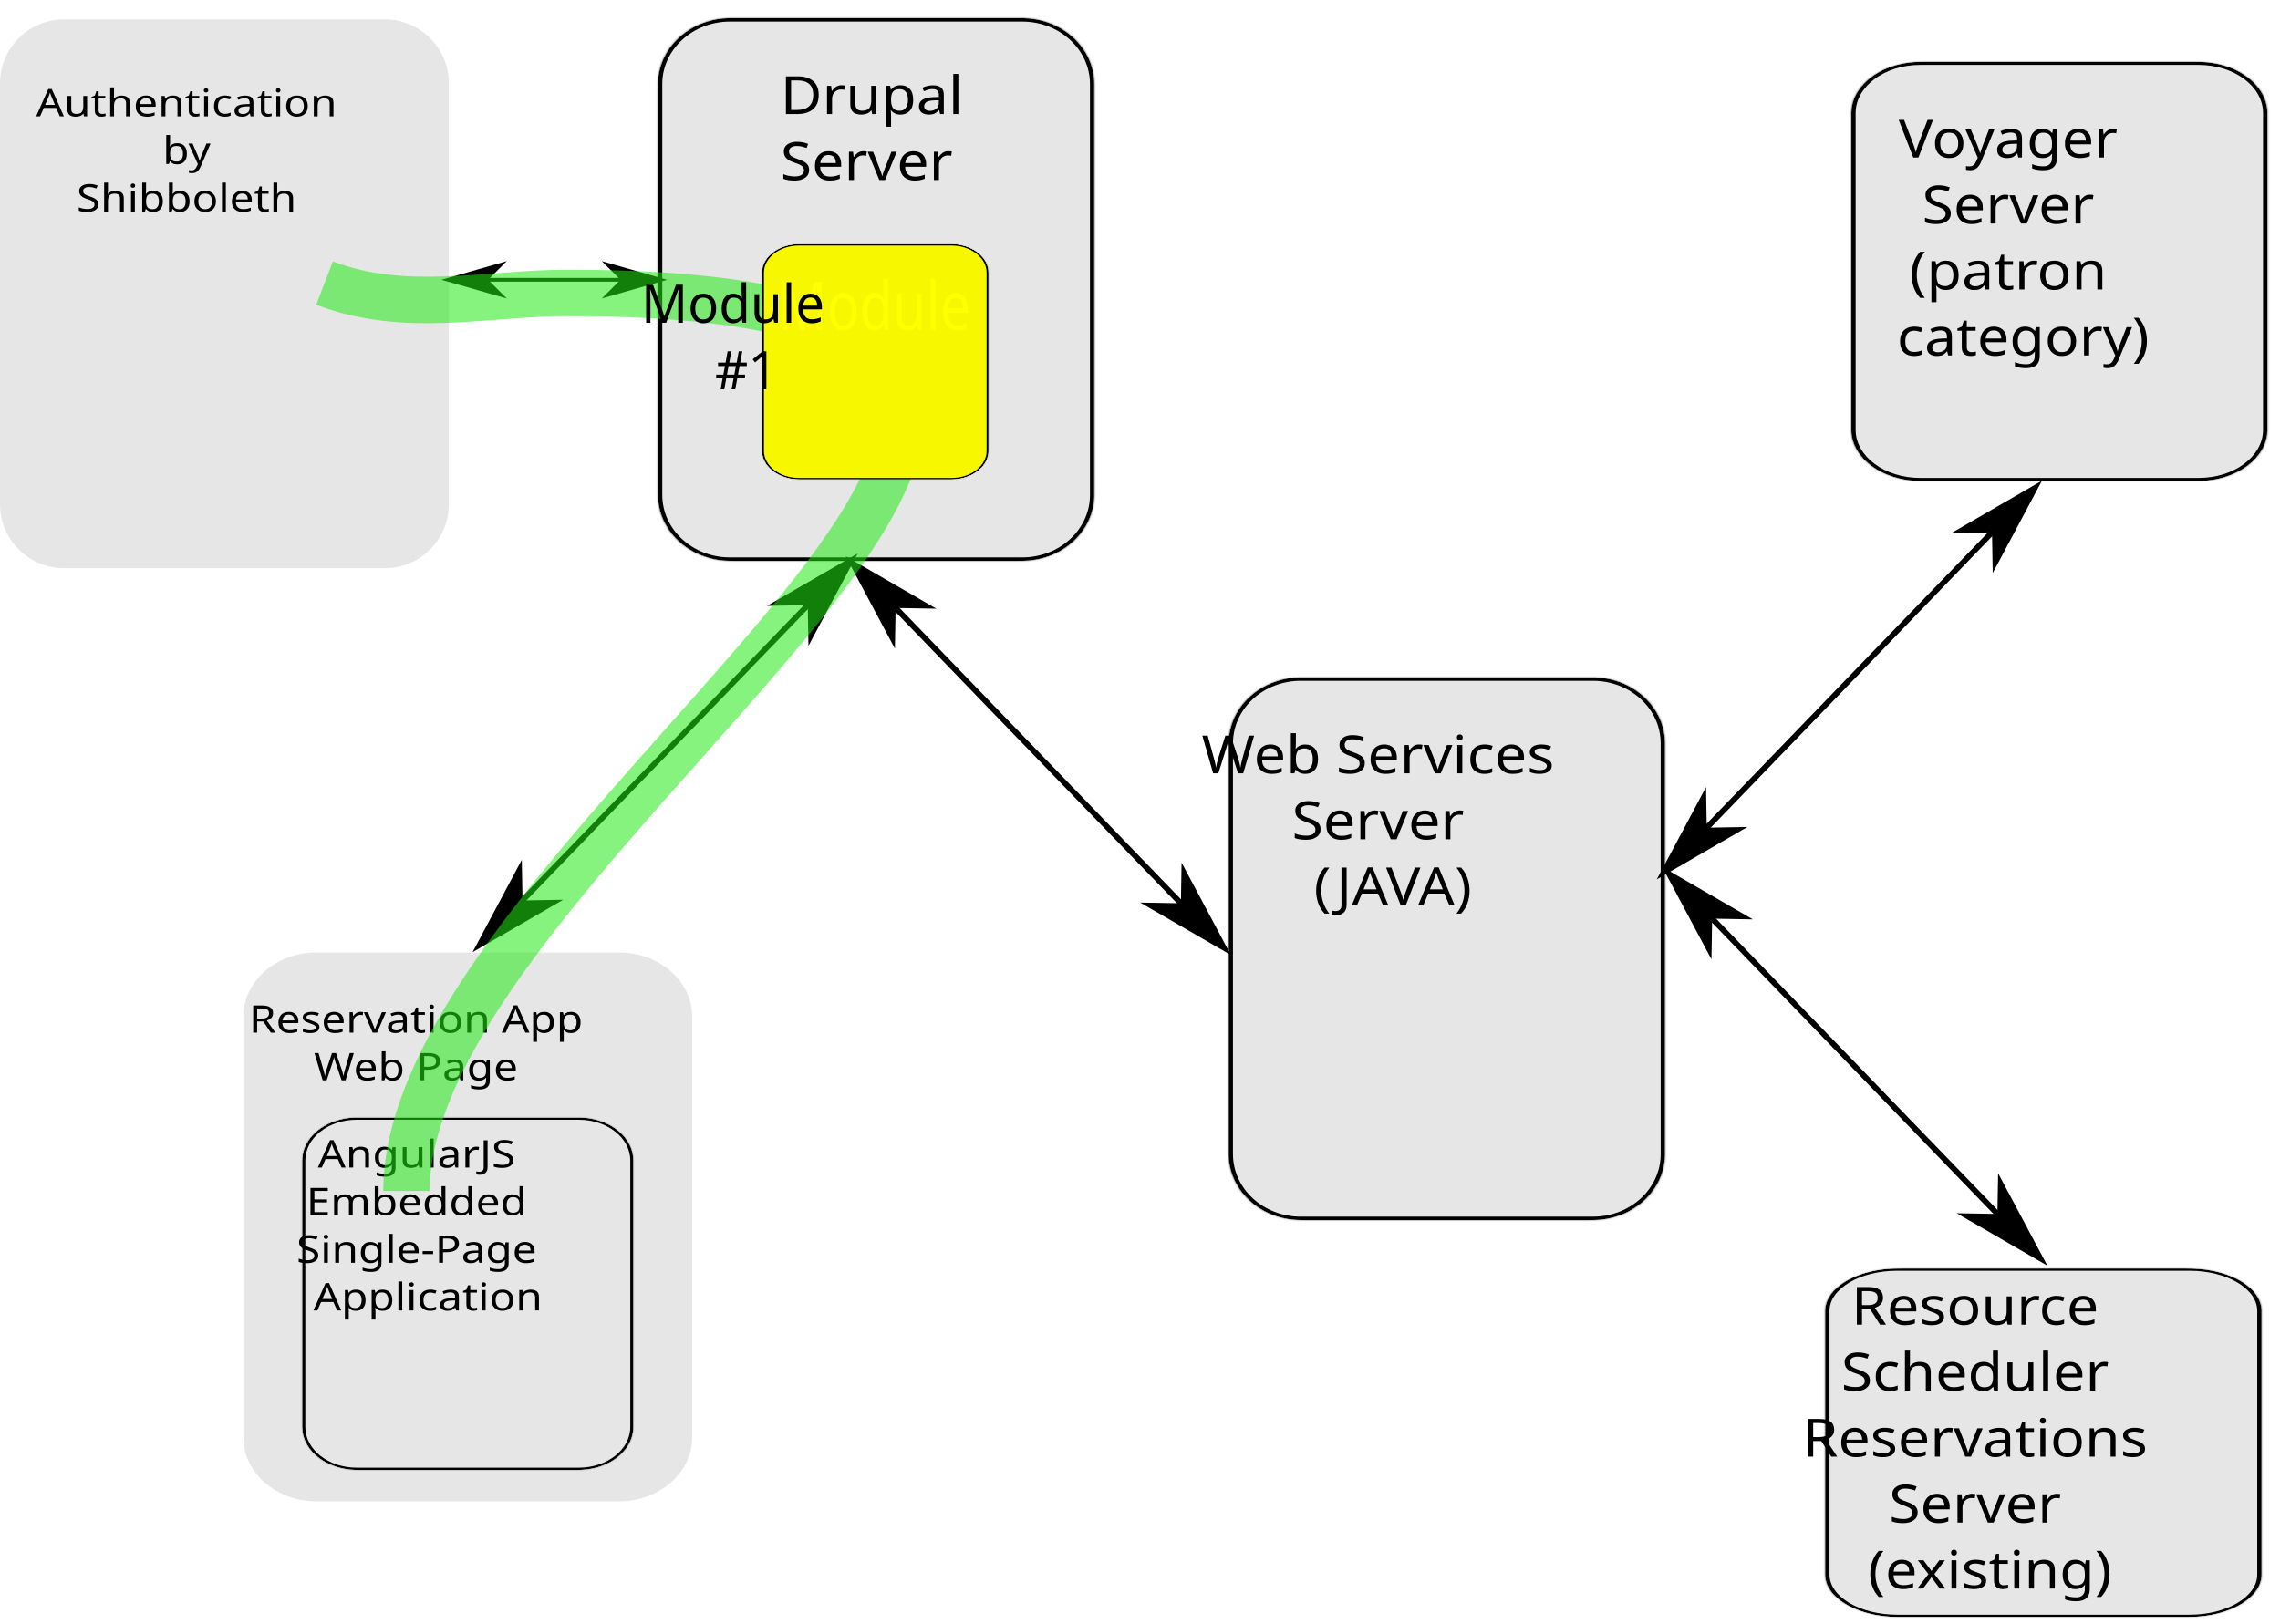
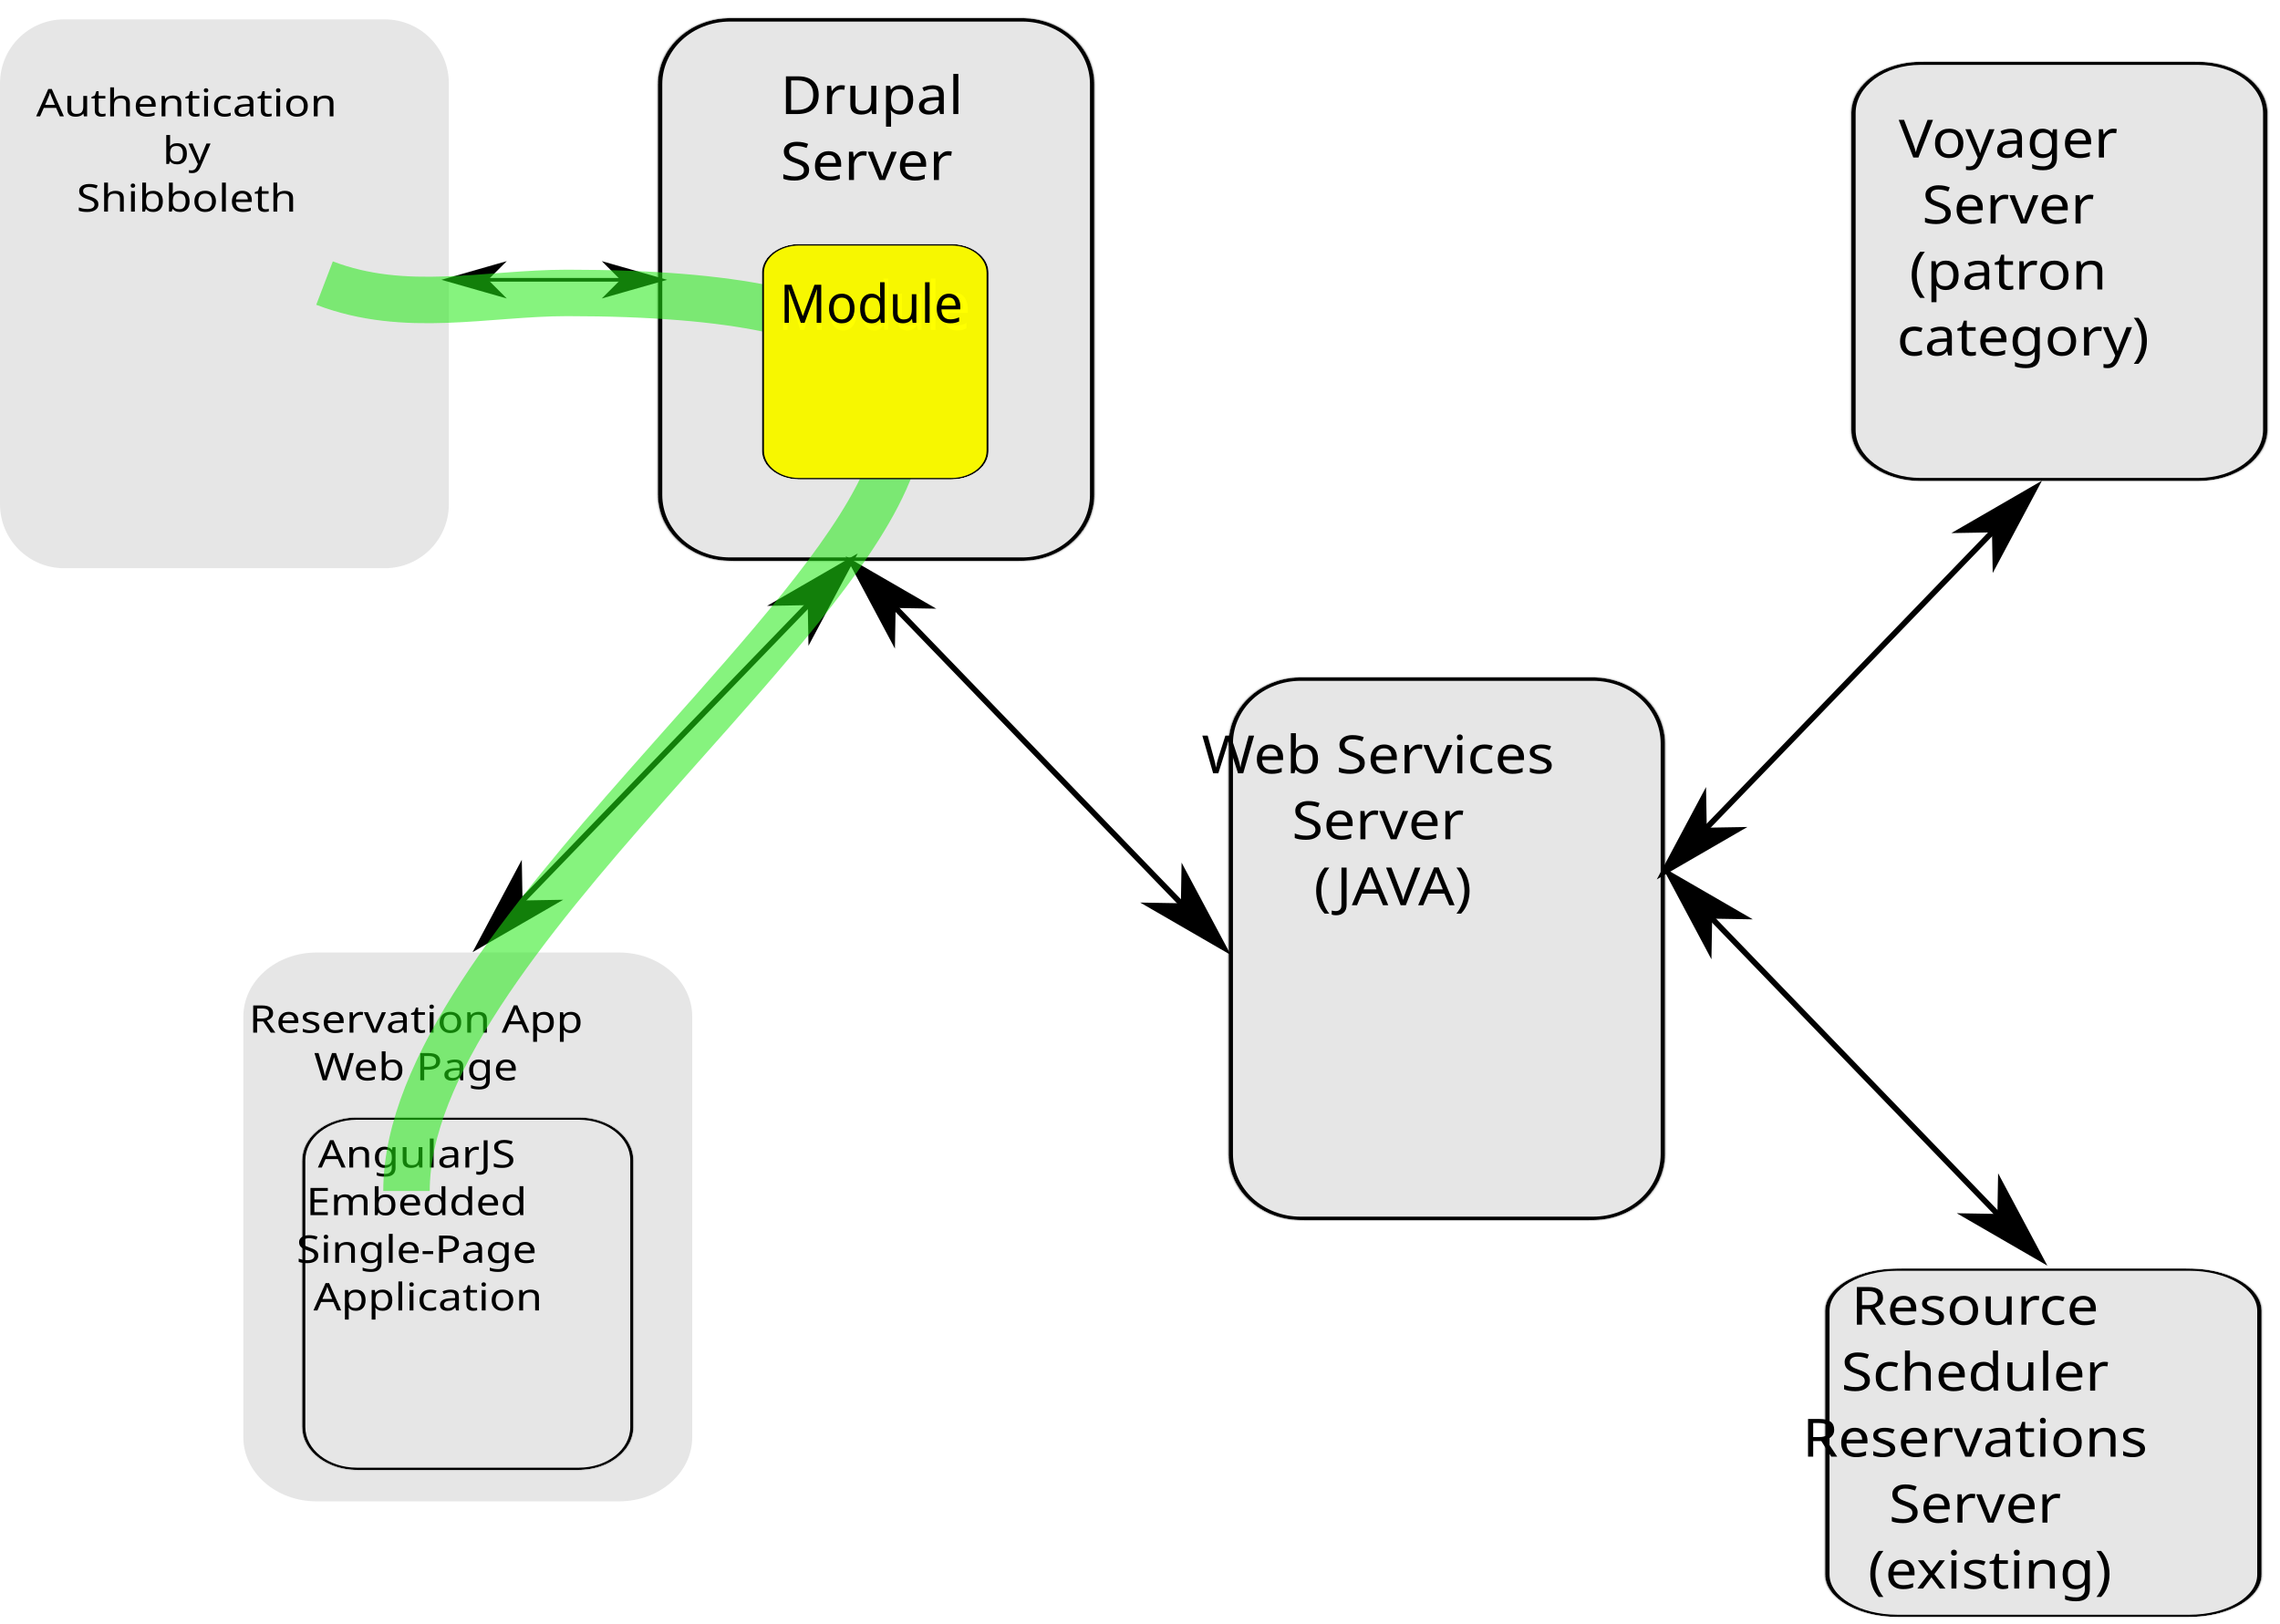
<svg xmlns="http://www.w3.org/2000/svg" width="695.512" height="495.371" id="svg2985" version="1.1">
  <defs id="defs2987">
    <marker orient="auto" refY="0" refX="0" id="Arrow1Sstart" style="overflow:visible">
      <path id="path4577" d="M 0,0 5,-5 -12.5,0 5,5 0,0 z" style="fill-rule:evenodd;stroke:#000000;stroke-width:1pt" transform="matrix(0.2,0,0,0.2,1.2,0)" />
    </marker>
    <marker orient="auto" refY="0" refX="0" id="Arrow1Lend" style="overflow:visible">
      <path id="path4568" d="M 0,0 5,-5 -12.5,0 5,5 0,0 z" style="fill-rule:evenodd;stroke:#000000;stroke-width:1pt" transform="matrix(-0.8,0,0,-0.8,-10,0)" />
    </marker>
    <marker orient="auto" refY="0" refX="0" id="Arrow1Lstart" style="overflow:visible">
      <path id="path3831" d="M 0,0 5,-5 -12.5,0 5,5 0,0 z" style="fill-rule:evenodd;stroke:#000000;stroke-width:1pt" transform="matrix(0.8,0,0,0.8,10,0)" />
    </marker>
    <filter id="filter3011" color-interpolation-filters="sRGB">
      <feGaussianBlur id="feGaussianBlur3013" stdDeviation="2" in="SourceAlpha" result="result0" />
      <feComposite id="feComposite3015" in2="result0" result="result3" operator="arithmetic" in="SourceGraphic" k2="1" k3="10" k1="0" k4="0" />
      <feComposite id="feComposite3017" in2="result3" operator="in" in="result3" result="result4" />
    </filter>
    <filter id="filter3825" color-interpolation-filters="sRGB">
      <feGaussianBlur id="feGaussianBlur3827" stdDeviation="2" in="SourceAlpha" result="result0" />
      <feComposite id="feComposite3829" in2="result0" result="result3" operator="arithmetic" in="SourceGraphic" k2="1" k3="10" k1="0" k4="0" />
      <feComposite id="feComposite3831" in2="result3" operator="in" in="result3" result="result4" />
    </filter>
    <filter id="filter3011-4" color-interpolation-filters="sRGB">
      <feGaussianBlur id="feGaussianBlur3013-8" stdDeviation="2" in="SourceAlpha" result="result0" />
      <feComposite k4="0" k1="0" id="feComposite3015-4" in2="result0" result="result3" operator="arithmetic" in="SourceGraphic" k2="1" k3="10" />
      <feComposite id="feComposite3017-7" in2="result3" operator="in" in="result3" result="result4" />
    </filter>
    <filter id="filter3825-1" color-interpolation-filters="sRGB">
      <feGaussianBlur id="feGaussianBlur3827-8" stdDeviation="2" in="SourceAlpha" result="result0" />
      <feComposite k4="0" k1="0" id="feComposite3829-5" in2="result0" result="result3" operator="arithmetic" in="SourceGraphic" k2="1" k3="10" />
      <feComposite id="feComposite3831-0" in2="result3" operator="in" in="result3" result="result4" />
    </filter>
    <filter id="filter3825-2" color-interpolation-filters="sRGB">
      <feGaussianBlur id="feGaussianBlur3827-0" stdDeviation="2" in="SourceAlpha" result="result0" />
      <feComposite k4="0" k1="0" id="feComposite3829-0" in2="result0" result="result3" operator="arithmetic" in="SourceGraphic" k2="1" k3="10" />
      <feComposite id="feComposite3831-00" in2="result3" operator="in" in="result3" result="result4" />
    </filter>
    <filter id="filter3825-4" color-interpolation-filters="sRGB">
      <feGaussianBlur id="feGaussianBlur3827-2" stdDeviation="2" in="SourceAlpha" result="result0" />
      <feComposite k4="0" k1="0" id="feComposite3829-9" in2="result0" result="result3" operator="arithmetic" in="SourceGraphic" k2="1" k3="10" />
      <feComposite id="feComposite3831-009" in2="result3" operator="in" in="result3" result="result4" />
    </filter>
    <marker orient="auto" refY="0" refX="0" id="Arrow1Lstart-3" style="overflow:visible">
      <path id="path3831-3" d="M 0,0 5,-5 -12.5,0 5,5 0,0 z" style="fill-rule:evenodd;stroke:#000000;stroke-width:1pt" transform="matrix(0.8,0,0,0.8,10,0)" />
    </marker>
    <marker orient="auto" refY="0" refX="0" id="Arrow1Lend-5" style="overflow:visible">
      <path id="path4568-0" d="M 0,0 5,-5 -12.5,0 5,5 0,0 z" style="fill-rule:evenodd;stroke:#000000;stroke-width:1pt" transform="matrix(-0.8,0,0,-0.8,-10,0)" />
    </marker>
    <marker orient="auto" refY="0" refX="0" id="Arrow1Lstart-4" style="overflow:visible">
      <path id="path3831-33" d="M 0,0 5,-5 -12.5,0 5,5 0,0 z" style="fill-rule:evenodd;stroke:#000000;stroke-width:1pt" transform="matrix(0.8,0,0,0.8,10,0)" />
    </marker>
    <marker orient="auto" refY="0" refX="0" id="Arrow1Lend-6" style="overflow:visible">
      <path id="path4568-5" d="M 0,0 5,-5 -12.5,0 5,5 0,0 z" style="fill-rule:evenodd;stroke:#000000;stroke-width:1pt" transform="matrix(-0.8,0,0,-0.8,-10,0)" />
    </marker>
    <marker orient="auto" refY="0" refX="0" id="Arrow1Lstart-8" style="overflow:visible">
      <path id="path3831-6" d="M 0,0 5,-5 -12.5,0 5,5 0,0 z" style="fill-rule:evenodd;stroke:#000000;stroke-width:1pt" transform="matrix(0.8,0,0,0.8,10,0)" />
    </marker>
    <marker orient="auto" refY="0" refX="0" id="Arrow1Lend-4" style="overflow:visible">
      <path id="path4568-6" d="M 0,0 5,-5 -12.5,0 5,5 0,0 z" style="fill-rule:evenodd;stroke:#000000;stroke-width:1pt" transform="matrix(-0.8,0,0,-0.8,-10,0)" />
    </marker>
    <marker orient="auto" refY="0" refX="0" id="Arrow1Lstart-6" style="overflow:visible">
      <path id="path3831-1" d="M 0,0 5,-5 -12.5,0 5,5 0,0 z" style="fill-rule:evenodd;stroke:#000000;stroke-width:1pt" transform="matrix(0.8,0,0,0.8,10,0)" />
    </marker>
    <marker orient="auto" refY="0" refX="0" id="Arrow1Lend-8" style="overflow:visible">
      <path id="path4568-3" d="M 0,0 5,-5 -12.5,0 5,5 0,0 z" style="fill-rule:evenodd;stroke:#000000;stroke-width:1pt" transform="matrix(-0.8,0,0,-0.8,-10,0)" />
    </marker>
    <marker orient="auto" refY="0" refX="0" id="Arrow1Lstart-9" style="overflow:visible">
      <path id="path3831-34" d="M 0,0 5,-5 -12.5,0 5,5 0,0 z" style="fill-rule:evenodd;stroke:#000000;stroke-width:1pt" transform="matrix(0.8,0,0,0.8,10,0)" />
    </marker>
    <marker orient="auto" refY="0" refX="0" id="Arrow1Lend-1" style="overflow:visible">
      <path id="path4568-60" d="M 0,0 5,-5 -12.5,0 5,5 0,0 z" style="fill-rule:evenodd;stroke:#000000;stroke-width:1pt" transform="matrix(-0.8,0,0,-0.8,-10,0)" />
    </marker>
    <marker orient="auto" refY="0" refX="0" id="Arrow1Lstart-61" style="overflow:visible">
      <path id="path3831-8" d="M 0,0 5,-5 -12.5,0 5,5 0,0 z" style="fill-rule:evenodd;stroke:#000000;stroke-width:1pt" transform="matrix(0.8,0,0,0.8,10,0)" />
    </marker>
    <marker orient="auto" refY="0" refX="0" id="Arrow1Lend-9" style="overflow:visible">
      <path id="path4568-69" d="M 0,0 5,-5 -12.5,0 5,5 0,0 z" style="fill-rule:evenodd;stroke:#000000;stroke-width:1pt" transform="matrix(-0.8,0,0,-0.8,-10,0)" />
    </marker>
    <filter id="filter3825-1-7" color-interpolation-filters="sRGB">
      <feGaussianBlur id="feGaussianBlur3827-8-4" stdDeviation="2" in="SourceAlpha" result="result0" />
      <feComposite k4="0" k1="0" id="feComposite3829-5-8" in2="result0" result="result3" operator="arithmetic" in="SourceGraphic" k2="1" k3="10" />
      <feComposite id="feComposite3831-0-9" in2="result3" operator="in" in="result3" result="result4" />
    </filter>
  </defs>
  <g id="layer1" transform="translate(-65.23058,-108.2547)">
    <g id="g9515" transform="matrix(0.3315232,0,0,0.290654,122.4794,368.4186)">
      <rect ry="67.186" y="104.77" x="51.238" height="576.078" width="413.014" id="rect3000" style="fill:#e6e6e6" />
      <text id="text3028" y="188.891" x="256.876" style="font-size:40px;font-style:normal;font-weight:normal;text-align:center;line-height:125%;letter-spacing:0px;word-spacing:0px;text-anchor:middle;fill:#000000;fill-opacity:1;stroke:none;font-family:Sans" xml:space="preserve">
        <tspan y="188.891" x="256.876" id="tspan3030">Reservation App</tspan>
        <tspan id="tspan9511" y="238.891" x="256.876">Web Page</tspan>
        <tspan id="tspan9513" y="288.891" x="256.876" />
      </text>
      <rect transform="matrix(1,0,0,0.8994447,-2.492844,68.58506)" ry="47.359" y="235.377" x="110.731" height="406.078" width="299.014" id="rect3000-6-6" style="fill:#e6e6e6;filter:url(#filter3011)" />
      <text id="text3019" y="330.451" x="257.491" style="font-size:40px;font-style:normal;font-weight:normal;line-height:125%;letter-spacing:0px;word-spacing:0px;fill:#000000;fill-opacity:1;stroke:none;font-family:Sans" xml:space="preserve">
        <tspan style="text-align:center;text-anchor:middle" y="330.451" x="257.491" id="tspan3021">AngularJS</tspan>
        <tspan style="text-align:center;text-anchor:middle" id="tspan3023" y="380.451" x="257.491">Embedded</tspan>
        <tspan style="text-align:center;text-anchor:middle" id="tspan3025" y="430.451" x="257.491">Single-Page</tspan>
        <tspan style="text-align:center;text-anchor:middle" id="tspan3027" y="480.451" x="257.491">Application</tspan>
      </text>
    </g>
    <g id="g9528" transform="matrix(0.4363328,0,0,0.4025887,1.195264,8.416955)">
      <rect ry="47.359" y="264.338" x="609.765" height="406.078" width="299.014" id="rect3000-6" style="fill:#e6e6e6;filter:url(#filter3825)" />
      <text id="text3029" y="334.416" x="692.348" style="font-size:40px;font-style:normal;font-weight:normal;line-height:125%;letter-spacing:0px;word-spacing:0px;fill:#000000;fill-opacity:1;stroke:none;font-family:Sans" xml:space="preserve">
        <tspan y="334.416" x="692.348" id="tspan3031">Drupal</tspan>
        <tspan id="tspan3033" y="384.416" x="692.348">Server</tspan>
      </text>
    </g>
    <rect style="fill:#e6e6e6" id="rect3000-2" width="136.924" height="167.439" x="65.231" y="114.172" ry="19.528" />
    <text xml:space="preserve" style="font-size:12.417px;font-style:normal;font-weight:normal;text-align:center;line-height:125%;letter-spacing:0px;word-spacing:0px;text-anchor:middle;fill:#000000;fill-opacity:1;stroke:none;font-family:Sans" x="125.666" y="153.52" id="text3028-5" transform="scale(1.067994,0.9363349)">
      <tspan id="tspan3030-8" x="125.666" y="153.52">Authentication</tspan>
      <tspan x="125.666" y="169.041" id="tspan9511-3">by</tspan>
      <tspan x="125.666" y="184.562" id="tspan9608">Shibboleth</tspan>
      <tspan x="125.666" y="200.083" id="tspan9513-8" />
    </text>
    <g id="g9747" transform="matrix(0.824771,0,0,0.853942,10.60551,-5.701498)">
      <rect transform="matrix(0.5290351,0,0,0.4714474,199.6687,252.0724)" ry="47.359" y="264.338" x="609.765" height="406.078" width="299.014" id="rect3000-6-5" style="fill:#e6e6e6;filter:url(#filter3825-1)" />
      <text transform="scale(1.059316,0.9440052)" id="text3029-7" y="434.036" x="567.014" style="font-size:19.976px;font-style:normal;font-weight:normal;text-align:center;line-height:125%;letter-spacing:0px;word-spacing:0px;text-anchor:middle;fill:#000000;fill-opacity:1;stroke:none;font-family:Sans" xml:space="preserve">
        <tspan id="tspan9656" y="434.036" x="567.014">Web Services</tspan>
        <tspan id="tspan3033-2" y="459.006" x="567.014">Server</tspan>
        <tspan id="tspan9668" y="483.977" x="567.014">(JAVA)</tspan>
      </text>
    </g>
    <g id="g9528-8" transform="matrix(0.4363328,0,0,0.4025887,347.5709,13.14708)">
      <g id="g9754" transform="translate(-13.23164,-33.93804)">
        <g id="g10313" transform="translate(-5.670701,55.14931)" />
      </g>
    </g>
    <path style="fill:none;stroke:#000000;stroke-width:1.122;stroke-linecap:butt;stroke-linejoin:miter;stroke-miterlimit:4;stroke-opacity:1;stroke-dasharray:none;marker-start:url(#Arrow1Lstart);marker-end:url(#Arrow1Lend)" d="m 202.063,193.622 64.502,0" id="path7447-9" />
    <path style="fill:none;stroke:#000000;stroke-width:1.728;stroke-linecap:butt;stroke-linejoin:miter;stroke-miterlimit:4;stroke-opacity:1;stroke-dasharray:none;marker-start:url(#Arrow1Lstart);marker-end:url(#Arrow1Lend)" d="M 211.71,396.354 324.55,279.523" id="path7447-3" />
    <path style="fill:none;stroke:#000000;stroke-width:1.728;stroke-linecap:butt;stroke-linejoin:miter;stroke-miterlimit:4;stroke-opacity:1;stroke-dasharray:none;marker-start:url(#Arrow1Lstart);marker-end:url(#Arrow1Lend)" d="M 438.368,397.208 325.529,280.377" id="path7447-3-3" />
    <rect ry="47.359" y="264.338" x="666.946" height="406.078" width="299.014" id="rect3000-6-60" style="fill:#e6e6e6;filter:url(#filter3825-2)" transform="matrix(0.415654,0,0,0.310347,354.0712,46.01144)" />
    <text transform="scale(1.041066,0.9605542)" id="text3029-2" y="162.738" x="666.342" style="font-size:16.765px;font-style:normal;font-weight:normal;text-align:center;line-height:125%;letter-spacing:0px;word-spacing:0px;text-anchor:middle;fill:#000000;fill-opacity:1;stroke:none;font-family:Sans" xml:space="preserve">
      <tspan y="162.738" x="666.342" id="tspan3031-5">Voyager</tspan>
      <tspan id="tspan3033-1" y="183.694" x="666.342">Server</tspan>
      <tspan y="204.65" x="666.342" id="tspan9745">(patron</tspan>
      <tspan id="tspan10311" y="225.606" x="666.342">category)</tspan>
    </text>
    <g id="g10463" transform="matrix(0.824771,0,0,0.853942,11.43028,12.23128)">
      <rect transform="matrix(0.5290351,0,0,0.3026681,413.5562,486.456)" ry="47.359" y="264.338" x="620.642" height="406.078" width="299.014" id="rect3000-6-4" style="fill:#e6e6e6;filter:url(#filter3825-4)" />
      <text transform="scale(1.059316,0.9440052)" id="text3029-25" y="620.476" x="774.533" style="font-size:19.976px;font-style:normal;font-weight:normal;text-align:center;line-height:125%;letter-spacing:0px;word-spacing:0px;text-anchor:middle;fill:#000000;fill-opacity:1;stroke:none;font-family:Sans" xml:space="preserve">
        <tspan y="620.476" x="774.533" id="tspan3031-6">Resource</tspan>
        <tspan y="645.447" x="774.533" id="tspan9735">Scheduler</tspan>
        <tspan y="670.417" x="774.533" id="tspan9737">Reservations</tspan>
        <tspan y="695.388" x="774.533" id="tspan9739">Server</tspan>
        <tspan id="tspan3033-5" y="720.358" x="774.533">(existing)</tspan>
      </text>
    </g>
    <path style="fill:none;stroke:#000000;stroke-width:1.728;stroke-linecap:butt;stroke-linejoin:miter;stroke-miterlimit:4;stroke-opacity:1;stroke-dasharray:none;marker-start:url(#Arrow1Lstart);marker-end:url(#Arrow1Lend)" d="M 572.96,374.151 685.8,257.321" id="path7447-3-33" />
    <path style="fill:none;stroke:#000000;stroke-width:1.728;stroke-linecap:butt;stroke-linejoin:miter;stroke-miterlimit:4;stroke-opacity:1;stroke-dasharray:none;marker-start:url(#Arrow1Lstart);marker-end:url(#Arrow1Lend)" d="M 687.449,491.995 574.61,375.165" id="path7447-3-3-0" />
    <path style="opacity:0.583;fill:none;stroke:#21e913;stroke-width:14.173;stroke-linecap:butt;stroke-linejoin:miter;stroke-miterlimit:4;stroke-opacity:0.932;stroke-dasharray:none" d="m 99,86.371 c 24.741,9.464 49.524,3 74,3 25.974,0 46.149,1.714 61.437,4.908 24.671,5.154 36.614,14.163 39.66,26.041 2.594,10.117 -1.264,22.314 -9.208,35.986 -14.115,24.292 -41.128,53.235 -67.756,83.417 C 160.196,281.591 124,325.842 124,363.371" id="path4346" transform="translate(65.23058,108.2547)" />
    <g id="g4467" transform="translate(-166,34)" style="fill:#ffff00">
      <rect transform="matrix(0.2271718,0,0,0.1746814,325.7454,102.9835)" ry="47.359" y="264.338" x="609.765" height="406.078" width="299.014" id="rect3000-6-5-1" style="fill:#ffff00;fill-opacity:0.968;filter:url(#filter3825-1-7)" />
      <text transform="scale(0.8938393,1.118769)" id="text4463" y="156.332" x="524.188" style="font-size:18.429px;font-style:normal;font-weight:normal;line-height:125%;letter-spacing:0px;word-spacing:0px;fill:#ffff00;fill-opacity:1;stroke:none;font-family:Sans" xml:space="preserve">
        <tspan y="156.332" x="524.188" id="tspan4465">Module</tspan>
      </text>
    </g>
-     <text xml:space="preserve" style="font-size:15.961px;font-style:normal;font-weight:normal;line-height:125%;letter-spacing:0px;word-spacing:0px;fill:#000000;fill-opacity:1;stroke:none;font-family:Sans;text-anchor:middle;text-align:center" x="336.468" y="203.09" id="text4510" transform="scale(0.9823692,1.017947)">
+     <text xml:space="preserve" style="font-size:15.961px;font-style:normal;font-weight:normal;line-height:125%;letter-spacing:0px;word-spacing:0px;fill:#000000;fill-opacity:1;stroke:none;font-family:Sans" x="308.486" y="203.09" id="text4510" transform="scale(0.9823692,1.017947)">
      <tspan id="tspan4512" x="308.486" y="203.09">Module</tspan>
-       <tspan x="308.486" y="223.041" id="tspan7945">#1</tspan>
    </text>
  </g>
</svg>
